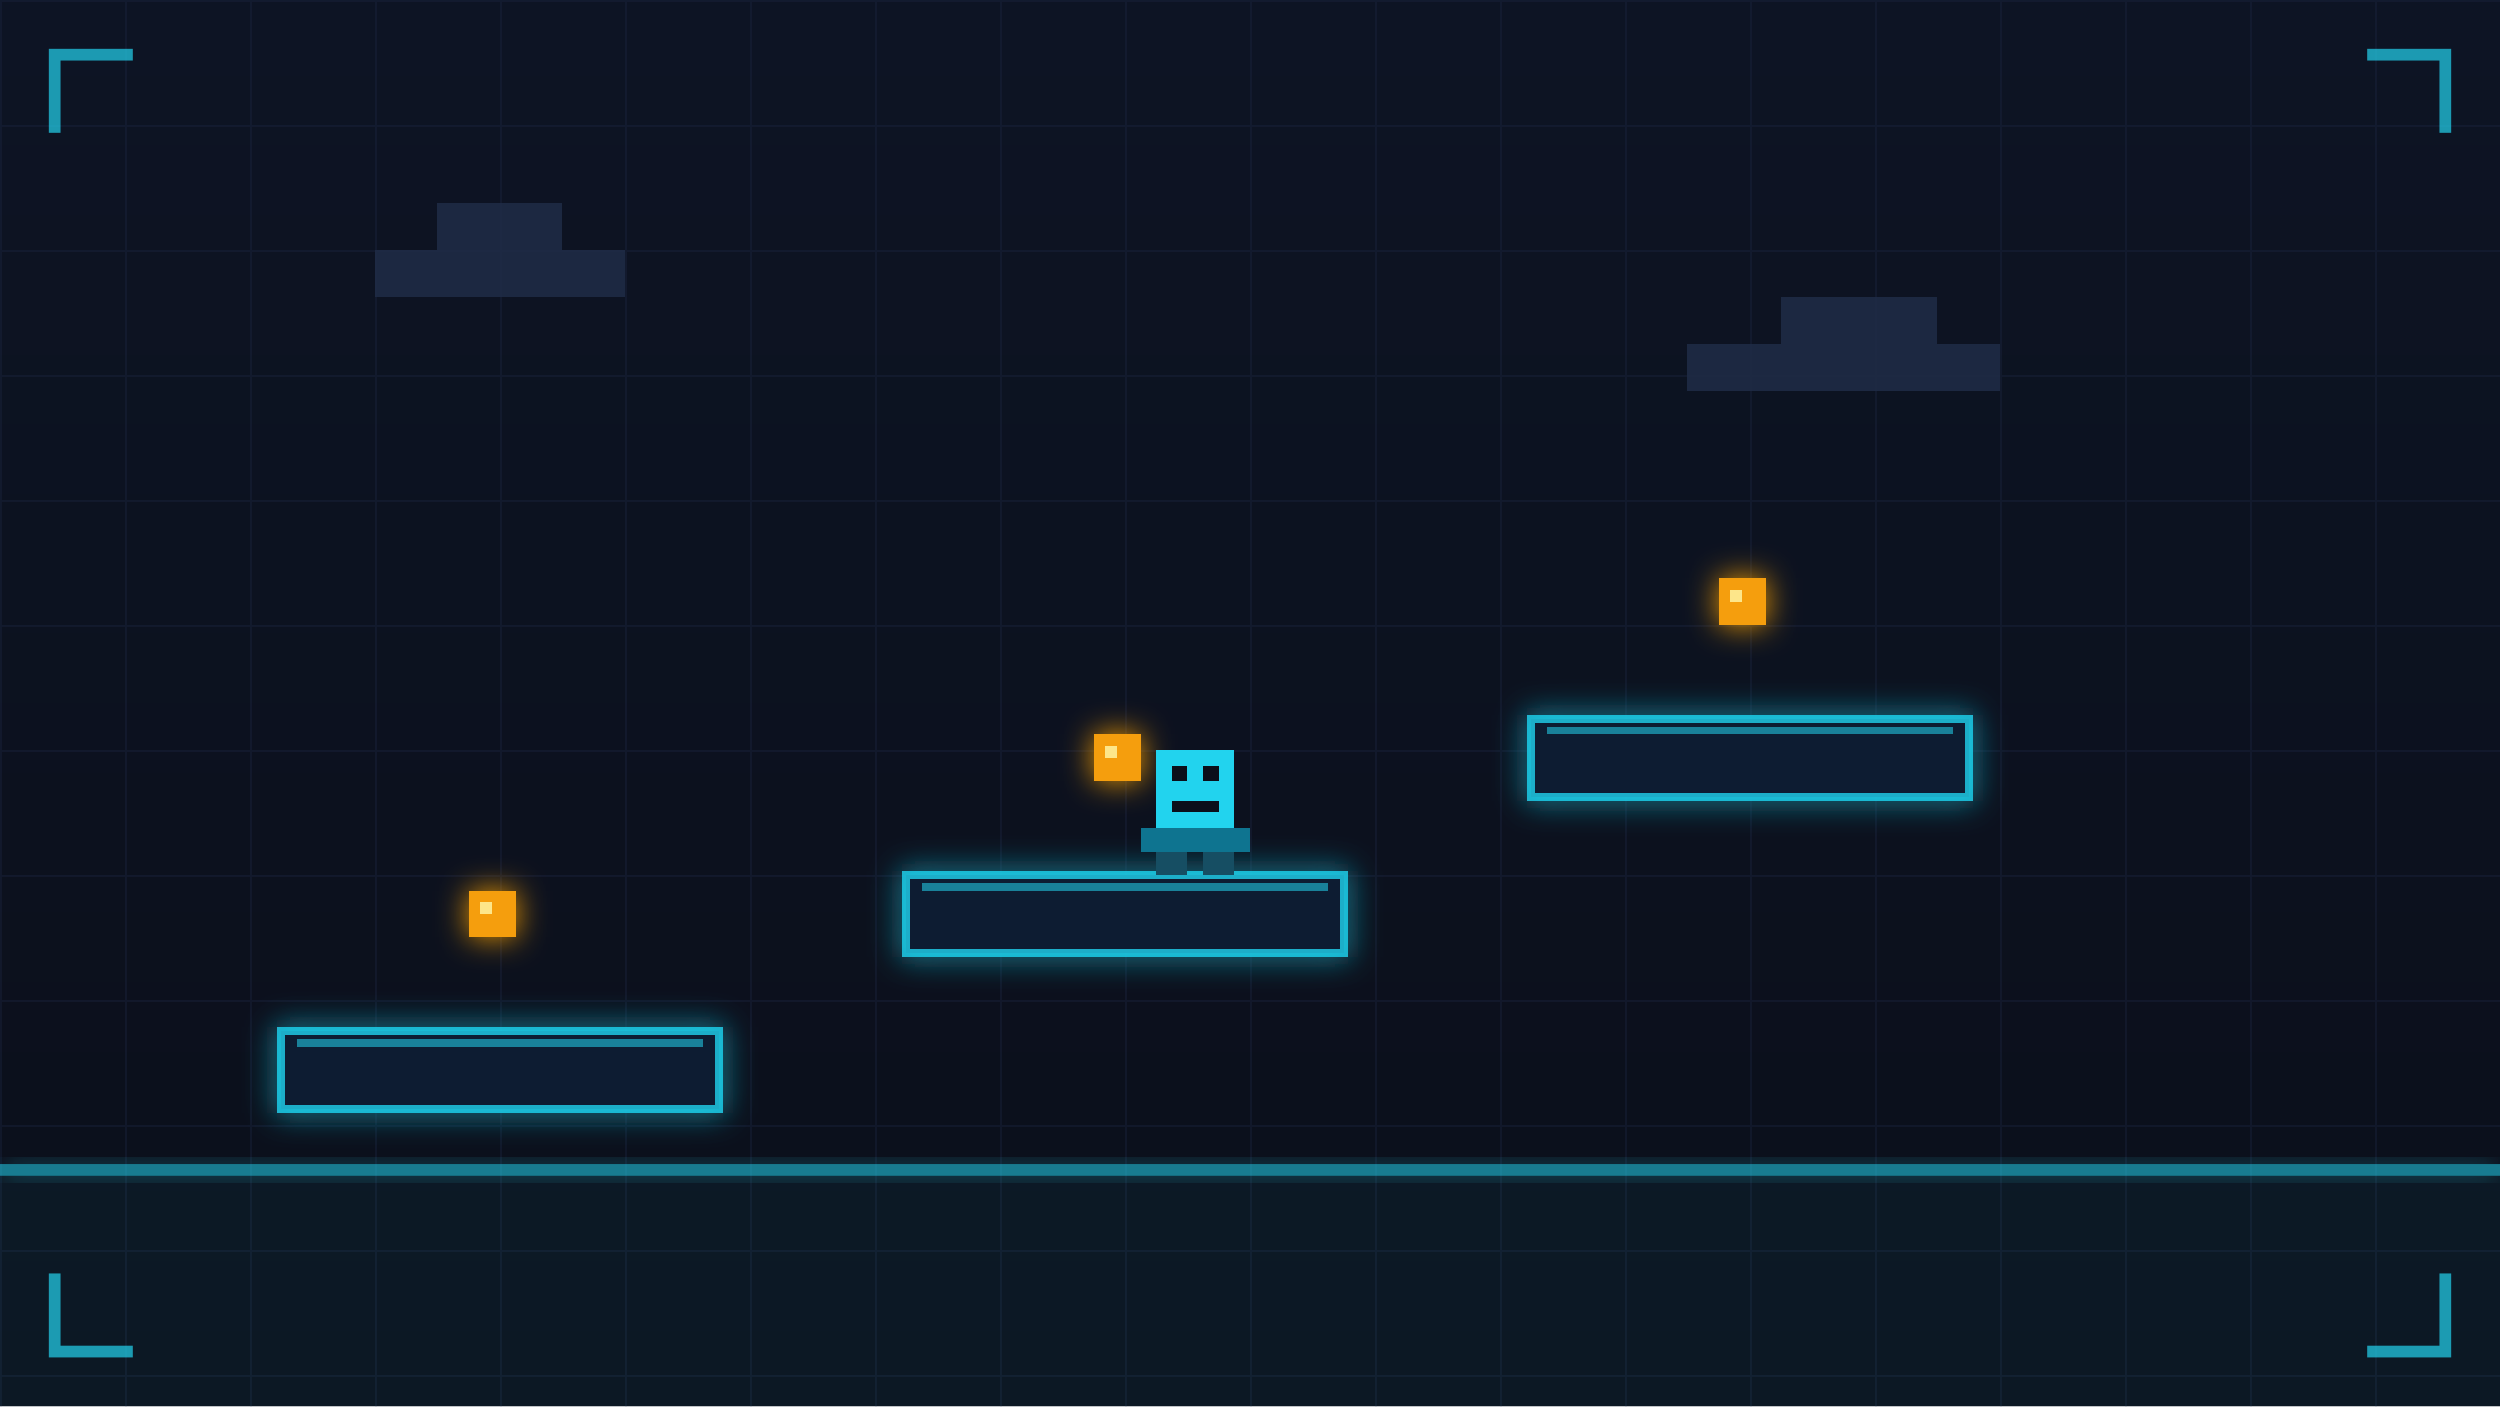
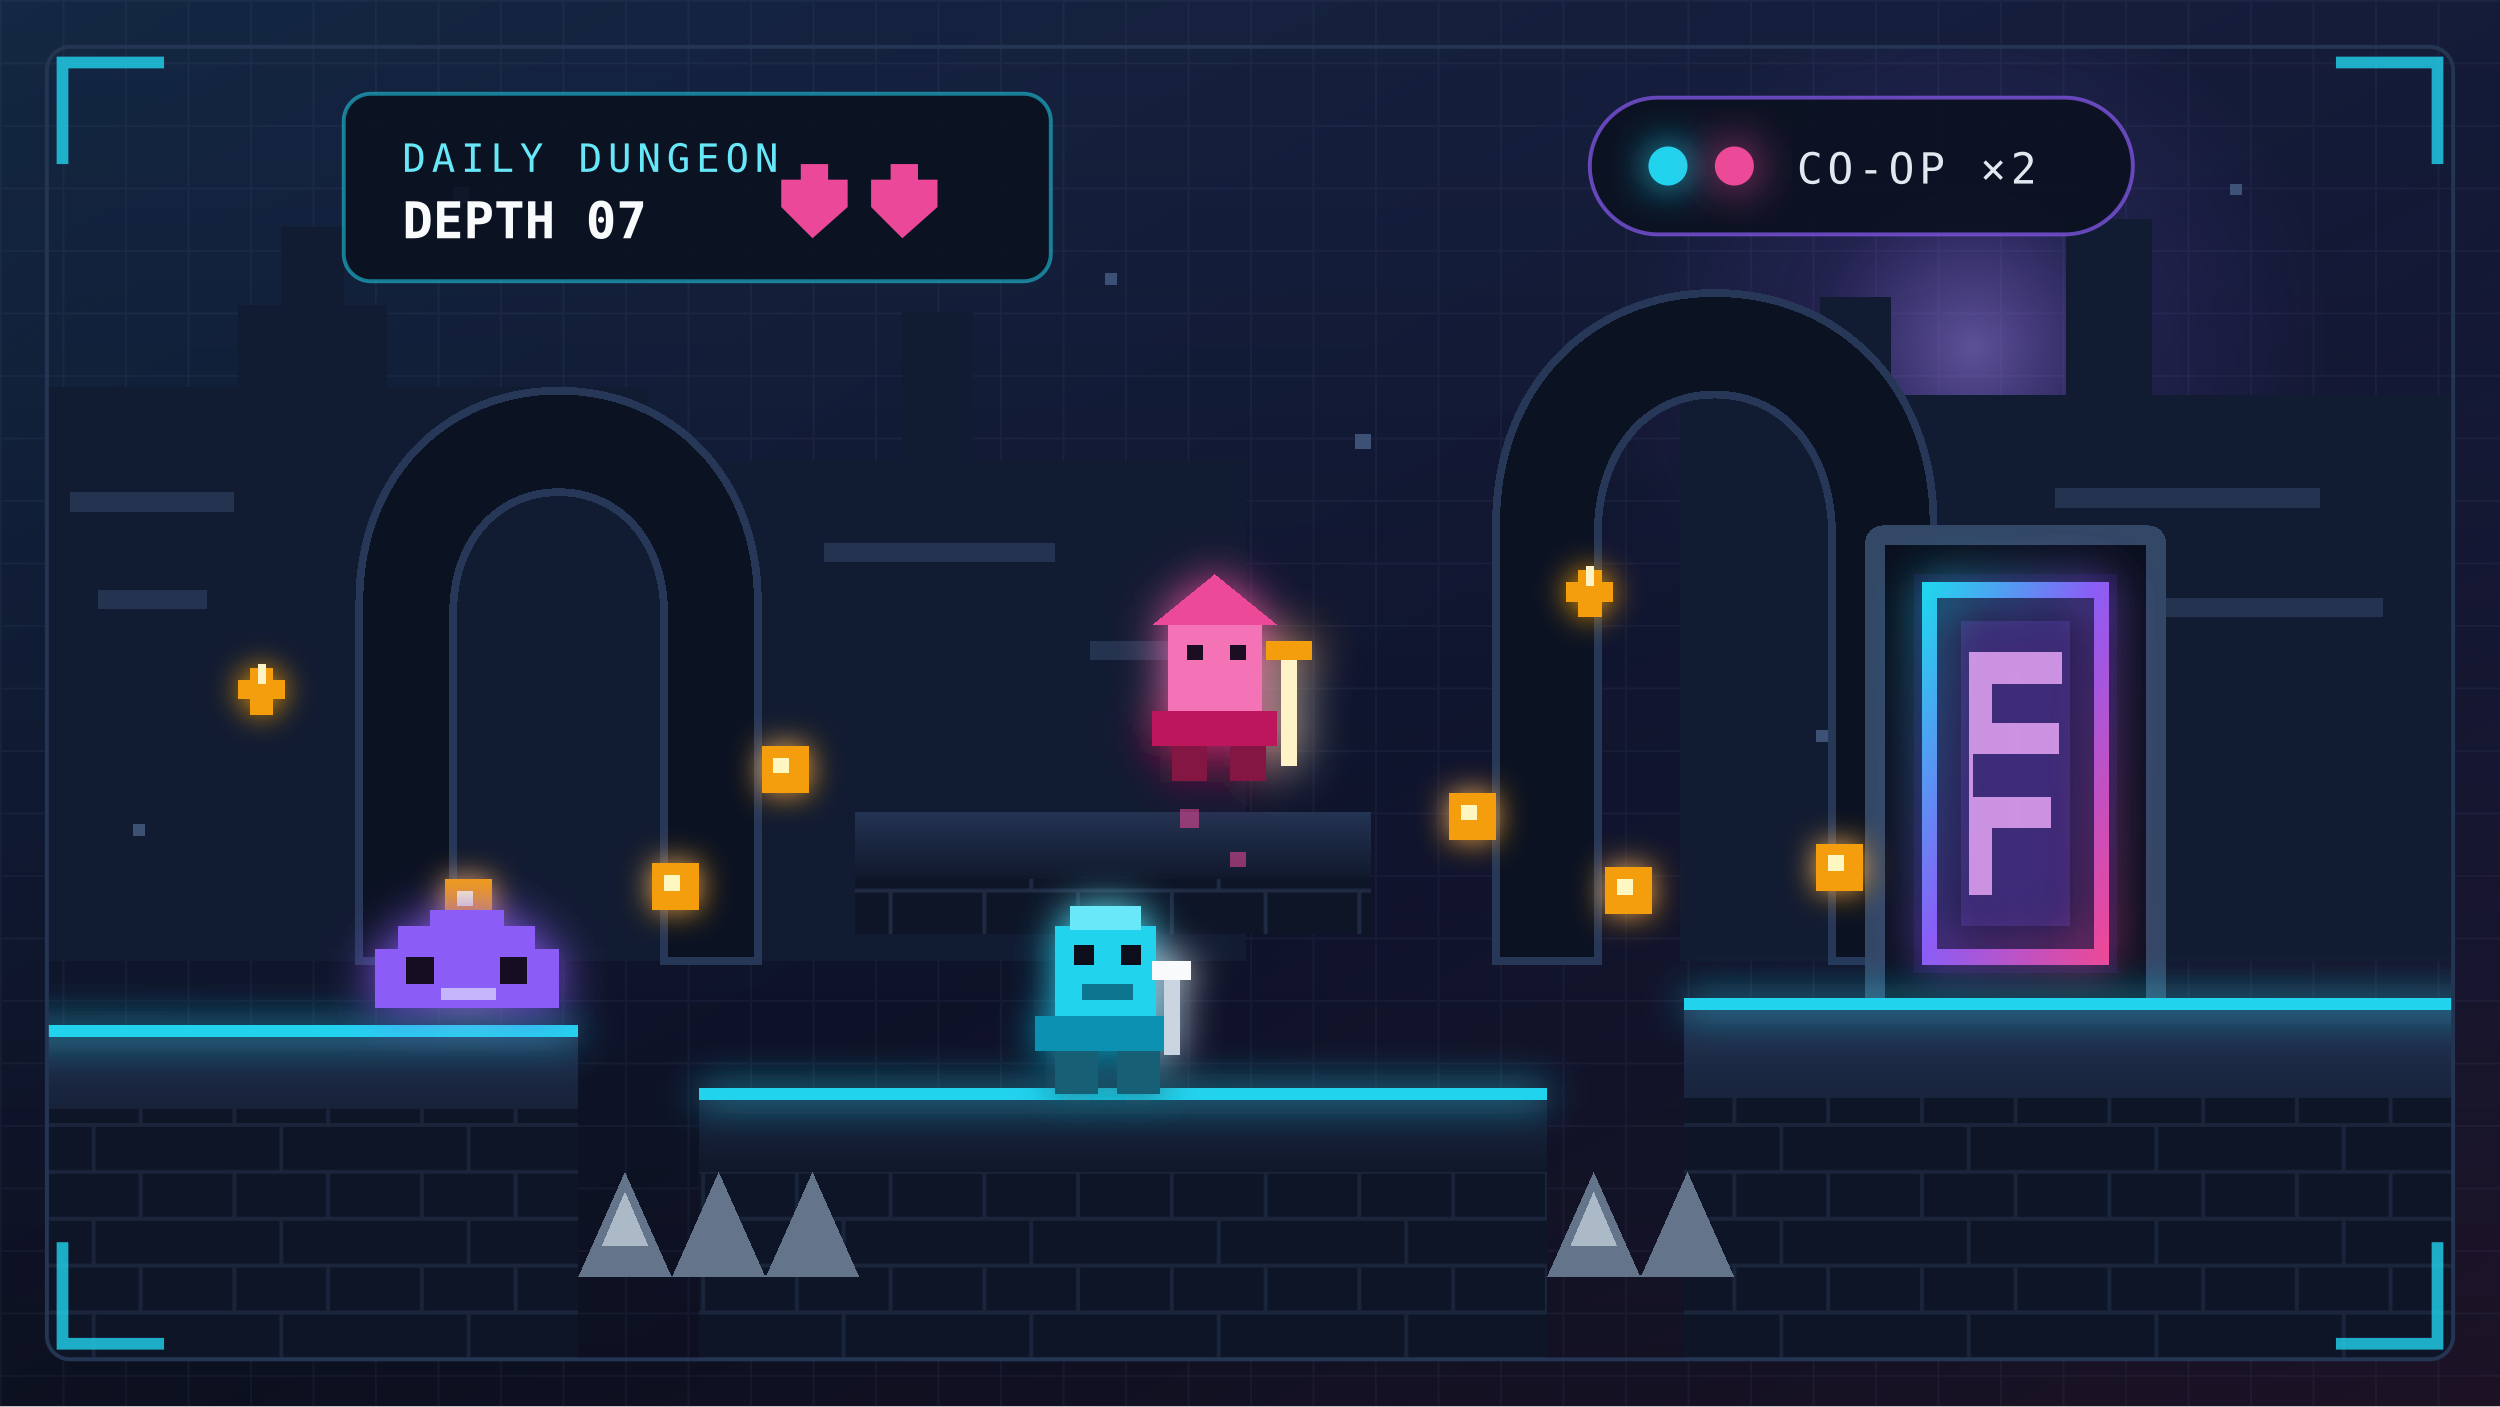
- <svg xmlns="http://www.w3.org/2000/svg" viewBox="0 0 640 360" role="img" aria-label="Pixel Quest placeholder art">
+ <svg xmlns="http://www.w3.org/2000/svg" viewBox="0 0 640 360" role="img" aria-labelledby="title description">
  <defs>
-     <linearGradient id="bg" x1="0" y1="0" x2="0" y2="1">
-       <stop offset="0" stop-color="#0d1424" />
-       <stop offset="1" stop-color="#0b0f1a" />
+     <linearGradient id="pq-bg" x1="0" y1="0" x2="0" y2="1">
+       <stop offset="0" stop-color="#111933" />
+       <stop offset="0.58" stop-color="#0b1226" />
+       <stop offset="1" stop-color="#080d18" />
    </linearGradient>
-     <filter id="glow" x="-60%" y="-60%" width="220%" height="220%">
-       <feGaussianBlur stdDeviation="4" result="b" />
+     <linearGradient id="pq-haze" x1="0" y1="0" x2="1" y2="1">
+       <stop stop-color="#22d3ee" stop-opacity="0.08" />
+       <stop offset="0.55" stop-color="#8b5cf6" stop-opacity="0.03" />
+       <stop offset="1" stop-color="#ec4899" stop-opacity="0.09" />
+     </linearGradient>
+     <linearGradient id="pq-portal" x1="0" y1="0" x2="1" y2="1">
+       <stop stop-color="#22d3ee" />
+       <stop offset="0.48" stop-color="#8b5cf6" />
+       <stop offset="1" stop-color="#ec4899" />
+     </linearGradient>
+     <linearGradient id="pq-floor" x1="0" y1="0" x2="0" y2="1">
+       <stop stop-color="#233353" />
+       <stop offset="1" stop-color="#10182b" />
+     </linearGradient>
+     <radialGradient id="pq-moon">
+       <stop stop-color="#a78bfa" stop-opacity="0.5" />
+       <stop offset="0.45" stop-color="#8b5cf6" stop-opacity="0.12" />
+       <stop offset="1" stop-color="#8b5cf6" stop-opacity="0" />
+     </radialGradient>
+     <pattern id="pq-grid" width="16" height="16" patternUnits="userSpaceOnUse">
+       <path d="M16 0H0V16" fill="none" stroke="#8da2c9" stroke-opacity="0.06" />
+     </pattern>
+     <pattern id="pq-bricks" width="48" height="24" patternUnits="userSpaceOnUse">
+       <path d="M0 0H48M0 24H48M24 0V12M0 12H48M12 12V24M36 12V24" fill="none" stroke="#344563" stroke-opacity="0.46" />
+     </pattern>
+     <filter id="pq-cyan-glow" x="-100%" y="-100%" width="300%" height="300%">
+       <feGaussianBlur stdDeviation="5" result="blur" />
      <feMerge>
-         <feMergeNode in="b" />
+         <feMergeNode in="blur" />
        <feMergeNode in="SourceGraphic" />
      </feMerge>
    </filter>
-     <pattern id="grid" width="32" height="32" patternUnits="userSpaceOnUse">
-       <path d="M32 0H0V32" fill="none" stroke="#1e2a45" stroke-opacity="0.35" stroke-width="1" />
-     </pattern>
+     <filter id="pq-pink-glow" x="-100%" y="-100%" width="300%" height="300%">
+       <feGaussianBlur stdDeviation="6" result="blur" />
+       <feMerge>
+         <feMergeNode in="blur" />
+         <feMergeNode in="SourceGraphic" />
+       </feMerge>
+     </filter>
+     <filter id="pq-gold-glow" x="-100%" y="-100%" width="300%" height="300%">
+       <feGaussianBlur stdDeviation="4" result="blur" />
+       <feMerge>
+         <feMergeNode in="blur" />
+         <feMergeNode in="SourceGraphic" />
+       </feMerge>
+     </filter>
+     <clipPath id="pq-frame-clip">
+       <rect x="12" y="12" width="616" height="336" rx="6" />
+     </clipPath>
  </defs>
-   <rect width="640" height="360" fill="url(#bg)" />
-   <rect width="640" height="360" fill="url(#grid)" />
-   <g fill="#1e2a45" shape-rendering="crispEdges" opacity="0.9">
-     <rect x="96" y="64" width="64" height="12" />
-     <rect x="112" y="52" width="32" height="12" />
-     <rect x="432" y="88" width="80" height="12" />
-     <rect x="456" y="76" width="40" height="12" />
-   </g>
-   <rect x="0" y="298" width="640" height="3" fill="#22d3ee" opacity="0.55" filter="url(#glow)" />
-   <rect x="0" y="301" width="640" height="59" fill="#22d3ee" opacity="0.05" />
-   <g shape-rendering="crispEdges">
-     <g fill="#101a30" stroke="#22d3ee" stroke-opacity="0.8" stroke-width="2" filter="url(#glow)">
-       <rect x="72" y="264" width="112" height="20" />
-       <rect x="232" y="224" width="112" height="20" />
-       <rect x="392" y="184" width="112" height="20" />
+   <rect width="640" height="360" fill="url(#pq-bg)" />
+   <rect width="640" height="360" fill="url(#pq-haze)" />
+   <rect width="640" height="360" fill="url(#pq-grid)" />
+   <g clip-path="url(#pq-frame-clip)" shape-rendering="crispEdges">
+     <circle cx="505" cy="89" r="92" fill="url(#pq-moon)" shape-rendering="auto" />
+     <g fill="#111b31">
+       <path d="M0 99h72V72h16v27h78v147H0z" />
+       <path d="M72 58h16v14H72zM61 78h38v168H61z" />
+       <path d="M132 118h99V80h18v38h70v128H132z" />
+       <path d="M430 101h36V76h18v25h45V56h22v45h89v145H430z" />
    </g>
-     <g fill="#22d3ee" opacity="0.55">
-       <rect x="76" y="266" width="104" height="2" />
-       <rect x="236" y="226" width="104" height="2" />
-       <rect x="396" y="186" width="104" height="2" />
+     <g fill="#0b1222" stroke="#263758" stroke-width="2">
+       <path d="M92 246V154c0-32 22-54 51-54s51 22 51 54v92h-24v-89c0-18-11-31-27-31s-27 13-27 31v89z" />
+       <path d="M383 246V134c0-35 24-59 56-59s56 24 56 59v112h-26V137c0-21-12-36-30-36s-30 15-30 36v109z" />
+     </g>
+     <g fill="#293956" opacity="0.8">
+       <rect x="18" y="126" width="42" height="5" />
+       <rect x="25" y="151" width="28" height="5" />
+       <rect x="211" y="139" width="59" height="5" />
+       <rect x="279" y="164" width="34" height="5" />
+       <rect x="526" y="125" width="68" height="5" />
+       <rect x="551" y="153" width="59" height="5" />
+     </g>
+     <g fill="#f59e0b" filter="url(#pq-gold-glow)">
+       <rect x="64" y="171" width="6" height="12" />
+       <rect x="61" y="174" width="12" height="5" />
+       <rect x="404" y="146" width="6" height="12" />
+       <rect x="401" y="149" width="12" height="5" />
+     </g>
+     <g fill="#fef3c7">
+       <rect x="66" y="170" width="2" height="5" />
+       <rect x="406" y="145" width="2" height="5" />
+     </g>
+     <g fill="#4b638b" opacity="0.75">
+       <rect x="116" y="48" width="4" height="4" />
+       <rect x="283" y="70" width="3" height="3" />
+       <rect x="347" y="111" width="4" height="4" />
+       <rect x="571" y="47" width="3" height="3" />
+       <rect x="34" y="211" width="3" height="3" />
+       <rect x="465" y="187" width="3" height="3" />
+     </g>
+     <g transform="translate(480 137)">
+       <rect x="0" y="0" width="72" height="122" rx="2" fill="#0a0f1d" stroke="#334766" stroke-width="5" />
+       <rect x="10" y="10" width="52" height="102" fill="#141335" />
+       <g filter="url(#pq-pink-glow)">
+         <rect x="14" y="14" width="44" height="94" fill="none" stroke="url(#pq-portal)" stroke-width="4" />
+         <rect x="22" y="22" width="28" height="78" fill="#8b5cf6" opacity="0.2" />
+       </g>
+       <path d="M24 30h24v8H30v10h17v8H25v11h20v8H30v17h-6z" fill="#f0abfc" opacity="0.8" />
+     </g>
+     <g>
+       <path d="M-8 264H148v20H-8zM179 280h217v20H179zM431 257h217v24H431z" fill="url(#pq-floor)" />
+       <path d="M-8 284H148v76H-8zM179 300h217v60H179zM431 281h217v79H431z" fill="#0d1527" />
+       <path d="M-8 284H148v76H-8zM179 300h217v60H179zM431 281h217v79H431z" fill="url(#pq-bricks)" opacity="0.72" />
+       <path d="M-8 264H148M179 280h217M431 257h217" fill="none" stroke="#22d3ee" stroke-width="3" filter="url(#pq-cyan-glow)" />
+       <path d="M219 208h132v17H219z" fill="url(#pq-floor)" />
+       <path d="M219 225h132v14H219z" fill="#0d1527" />
+       <path d="M219 225h132v14H219z" fill="url(#pq-bricks)" />
+       <path d="M219 208h132" stroke="#8b5cf6" stroke-width="3" filter="url(#pq-pink-glow)" />
+     </g>
+     <g fill="#64748b">
+       <path d="M148 327l12-27 12 27 12-27 12 27 12-27 12 27z" />
+       <path d="M396 327l12-27 12 27 12-27 12 27z" />
+     </g>
+     <g fill="#cbd5e1" opacity="0.7">
+       <path d="M154 319l6-14 6 14M402 319l6-14 6 14" />
+     </g>
+     <g filter="url(#pq-gold-glow)">
+       <g fill="#f59e0b">
+         <rect x="114" y="225" width="12" height="12" />
+         <rect x="167" y="221" width="12" height="12" />
+         <rect x="195" y="191" width="12" height="12" />
+         <rect x="371" y="203" width="12" height="12" />
+         <rect x="411" y="222" width="12" height="12" />
+         <rect x="465" y="216" width="12" height="12" />
+       </g>
+       <g fill="#fff7c2">
+         <rect x="117" y="228" width="4" height="4" />
+         <rect x="170" y="224" width="4" height="4" />
+         <rect x="198" y="194" width="4" height="4" />
+         <rect x="374" y="206" width="4" height="4" />
+         <rect x="414" y="225" width="4" height="4" />
+         <rect x="468" y="219" width="4" height="4" />
+       </g>
+     </g>
+     <g transform="translate(270 237)" filter="url(#pq-cyan-glow)">
+       <rect x="0" y="0" width="26" height="23" fill="#22d3ee" />
+       <rect x="4" y="-5" width="18" height="6" fill="#67e8f9" />
+       <rect x="5" y="5" width="5" height="5" fill="#08111f" />
+       <rect x="17" y="5" width="5" height="5" fill="#08111f" />
+       <rect x="7" y="15" width="13" height="4" fill="#0e7490" />
+       <rect x="-5" y="23" width="36" height="9" fill="#0891b2" />
+       <rect x="0" y="32" width="11" height="11" fill="#155e75" />
+       <rect x="16" y="32" width="11" height="11" fill="#155e75" />
+       <rect x="28" y="12" width="4" height="21" fill="#cbd5e1" />
+       <rect x="25" y="9" width="10" height="5" fill="#f8fafc" />
+     </g>
+     <g transform="translate(299 155)" filter="url(#pq-pink-glow)">
+       <rect x="0" y="5" width="24" height="22" fill="#f472b6" />
+       <path d="M-4 5h32L12-8z" fill="#ec4899" />
+       <rect x="5" y="10" width="4" height="4" fill="#1a1024" />
+       <rect x="16" y="10" width="4" height="4" fill="#1a1024" />
+       <rect x="-4" y="27" width="32" height="9" fill="#be185d" />
+       <rect x="1" y="36" width="9" height="9" fill="#831843" />
+       <rect x="16" y="36" width="9" height="9" fill="#831843" />
+       <rect x="29" y="12" width="4" height="29" fill="#fef3c7" />
+       <rect x="25" y="9" width="12" height="5" fill="#f59e0b" />
+     </g>
+     <g fill="#ec4899" opacity="0.55">
+       <rect x="302" y="207" width="5" height="5" />
+       <rect x="315" y="218" width="4" height="4" />
+     </g>
+     <g transform="translate(96 233)" filter="url(#pq-pink-glow)">
+       <path d="M0 25V10h6V4h8V0h19v4h8v6h6v15z" fill="#8b5cf6" />
+       <rect x="8" y="12" width="7" height="7" fill="#120d24" />
+       <rect x="32" y="12" width="7" height="7" fill="#120d24" />
+       <rect x="17" y="20" width="14" height="3" fill="#c4b5fd" />
+     </g>
+     <g font-family="'JetBrains Mono', monospace" shape-rendering="auto">
+       <g transform="translate(88 24)">
+         <rect width="181" height="48" rx="7" fill="#0b1120" fill-opacity="0.9" stroke="#22d3ee" stroke-opacity="0.55" />
+         <text x="15" y="20" fill="#67e8f9" font-size="10" letter-spacing="1.5">DAILY DUNGEON</text>
+         <text x="15" y="37" fill="#f8fafc" font-size="13" font-weight="700">DEPTH 07</text>
+         <g transform="translate(112 27)" fill="#ec4899">
+           <path d="M0-5h5v-4h7v4h5v7L8 10 0 2z" />
+           <path d="M23-5h5v-4h7v4h5v7l-9 8-8-8z" />
+         </g>
+       </g>
+       <g transform="translate(407 25)">
+         <rect width="139" height="35" rx="17.5" fill="#0b1120" fill-opacity="0.9" stroke="#8b5cf6" stroke-opacity="0.7" />
+         <circle cx="20" cy="17.5" r="5" fill="#22d3ee" filter="url(#pq-cyan-glow)" />
+         <circle cx="37" cy="17.5" r="5" fill="#ec4899" filter="url(#pq-pink-glow)" />
+         <text x="53" y="22" fill="#e2e8f0" font-size="11" letter-spacing="1.2">CO-OP ×2</text>
+       </g>
    </g>
  </g>
-   <g fill="#f59e0b" shape-rendering="crispEdges" filter="url(#glow)">
-     <rect x="120" y="228" width="12" height="12" />
-     <rect x="280" y="188" width="12" height="12" />
-     <rect x="440" y="148" width="12" height="12" />
-   </g>
-   <g fill="#fde68a" shape-rendering="crispEdges">
-     <rect x="123" y="231" width="3" height="3" />
-     <rect x="283" y="191" width="3" height="3" />
-     <rect x="443" y="151" width="3" height="3" />
-   </g>
-   <g shape-rendering="crispEdges">
-     <rect x="296" y="192" width="20" height="20" fill="#22d3ee" />
-     <rect x="300" y="196" width="4" height="4" fill="#0b0f1a" />
-     <rect x="308" y="196" width="4" height="4" fill="#0b0f1a" />
-     <rect x="300" y="205" width="12" height="3" fill="#0b0f1a" />
-     <rect x="292" y="212" width="28" height="6" fill="#0e7490" />
-     <rect x="296" y="218" width="8" height="6" fill="#164e63" />
-     <rect x="308" y="218" width="8" height="6" fill="#164e63" />
-   </g>
-   <g stroke="#22d3ee" stroke-width="3" fill="none" opacity="0.7">
-     <path d="M14 34V14h20" />
-     <path d="M606 14h20v20" />
-     <path d="M626 326v20h-20" />
-     <path d="M34 346H14v-20" />
+   <rect x="12" y="12" width="616" height="336" rx="6" fill="none" stroke="#243553" stroke-width="1" />
+   <g stroke="#22d3ee" stroke-width="3" fill="none" opacity="0.8">
+     <path d="M16 42V16h26M598 16h26v26M624 318v26h-26M42 344H16v-26" />
  </g>
</svg>
